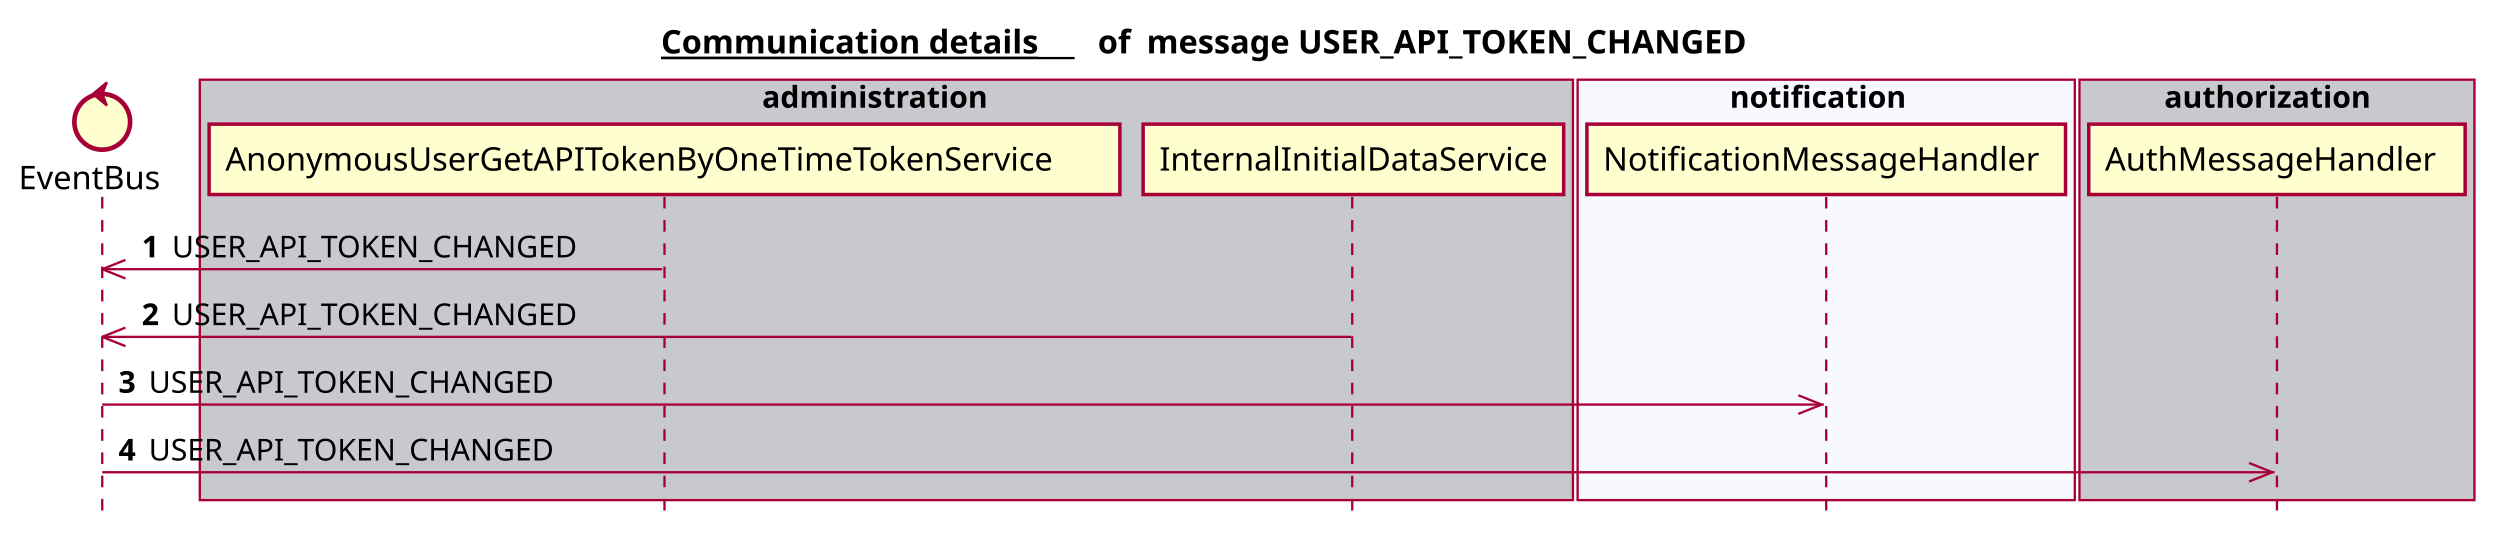
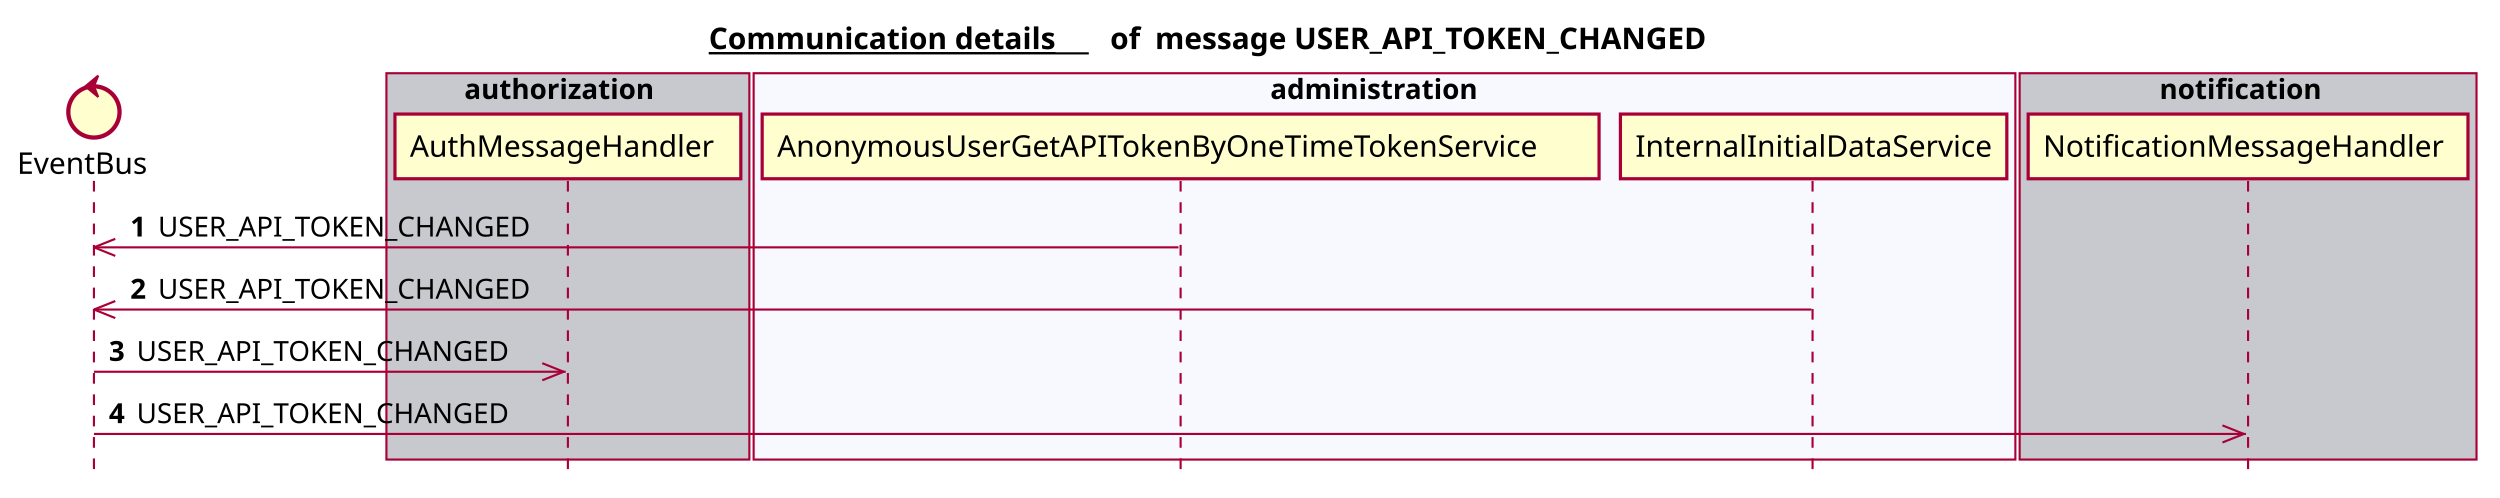
- <svg xmlns="http://www.w3.org/2000/svg" contentScriptType="application/ecmascript" contentStyleType="text/css" height="233px" preserveAspectRatio="none" style="width:1076px;height:233px;" version="1.1" viewBox="0 0 1076 233" width="1076px" zoomAndPan="magnify">
+ <svg xmlns="http://www.w3.org/2000/svg" contentScriptType="application/ecmascript" contentStyleType="text/css" height="233px" preserveAspectRatio="none" style="width:1171px;height:233px;" version="1.1" viewBox="0 0 1171 233" width="1171px" zoomAndPan="magnify">
  <defs />
  <g>
-     <text fill="#000000" font-family="sans-serif" font-size="14" font-weight="bold" lengthAdjust="spacingAndGlyphs" text-decoration="underline" textLength="178" x="284.5" y="22.995">Communication details</text>
-     <line style="stroke: #000000; stroke-width: 1.0;" x1="284.5" x2="462.5" y1="24.995" y2="24.995" />
-     <text fill="#000000" font-family="sans-serif" font-size="14" font-weight="bold" lengthAdjust="spacingAndGlyphs" textLength="16" x="472.5" y="22.995">of</text>
-     <text fill="#000000" font-family="sans-serif" font-size="14" font-weight="bold" lengthAdjust="spacingAndGlyphs" textLength="291" x="493.5" y="22.995">message USER_API_TOKEN_CHANGED</text>
-     <rect fill="#C8C8CF" height="180.961" style="stroke: #A80036; stroke-width: 1.0;" width="591" x="86" y="34.297" />
-     <text fill="#000000" font-family="sans-serif" font-size="13" font-weight="bold" lengthAdjust="spacingAndGlyphs" textLength="107" x="328" y="46.364">administration</text>
-     <rect fill="#F8F8FF" height="180.961" style="stroke: #A80036; stroke-width: 1.0;" width="214" x="679" y="34.297" />
-     <text fill="#000000" font-family="sans-serif" font-size="13" font-weight="bold" lengthAdjust="spacingAndGlyphs" textLength="83" x="744.5" y="46.364">notification</text>
-     <rect fill="#C8C8CF" height="180.961" style="stroke: #A80036; stroke-width: 1.0;" width="170" x="895" y="34.297" />
-     <text fill="#000000" font-family="sans-serif" font-size="13" font-weight="bold" lengthAdjust="spacingAndGlyphs" textLength="97" x="931.5" y="46.364">authorization</text>
+     <text fill="#000000" font-family="sans-serif" font-size="14" font-weight="bold" lengthAdjust="spacingAndGlyphs" text-decoration="underline" textLength="178" x="332" y="22.995">Communication details</text>
+     <line style="stroke: #000000; stroke-width: 1.0;" x1="332" x2="510" y1="24.995" y2="24.995" />
+     <text fill="#000000" font-family="sans-serif" font-size="14" font-weight="bold" lengthAdjust="spacingAndGlyphs" textLength="16" x="520" y="22.995">of</text>
+     <text fill="#000000" font-family="sans-serif" font-size="14" font-weight="bold" lengthAdjust="spacingAndGlyphs" textLength="291" x="541" y="22.995">message USER_API_TOKEN_CHANGED</text>
+     <rect fill="#C8C8CF" height="180.961" style="stroke: #A80036; stroke-width: 1.0;" width="170" x="181" y="34.297" />
+     <text fill="#000000" font-family="sans-serif" font-size="13" font-weight="bold" lengthAdjust="spacingAndGlyphs" textLength="97" x="217.5" y="46.364">authorization</text>
+     <rect fill="#F8F8FF" height="180.961" style="stroke: #A80036; stroke-width: 1.0;" width="591" x="353" y="34.297" />
+     <text fill="#000000" font-family="sans-serif" font-size="13" font-weight="bold" lengthAdjust="spacingAndGlyphs" textLength="107" x="595" y="46.364">administration</text>
+     <rect fill="#C8C8CF" height="180.961" style="stroke: #A80036; stroke-width: 1.0;" width="214" x="946" y="34.297" />
+     <text fill="#000000" font-family="sans-serif" font-size="13" font-weight="bold" lengthAdjust="spacingAndGlyphs" textLength="83" x="1011.5" y="46.364">notification</text>
    <line style="stroke: #A80036; stroke-width: 1.0; stroke-dasharray: 5.0,5.0;" x1="44" x2="44" y1="84.727" y2="221.258" />
-     <line style="stroke: #A80036; stroke-width: 1.0; stroke-dasharray: 5.0,5.0;" x1="286" x2="286" y1="84.727" y2="221.258" />
-     <line style="stroke: #A80036; stroke-width: 1.0; stroke-dasharray: 5.0,5.0;" x1="582" x2="582" y1="84.727" y2="221.258" />
-     <line style="stroke: #A80036; stroke-width: 1.0; stroke-dasharray: 5.0,5.0;" x1="786" x2="786" y1="84.727" y2="221.258" />
-     <line style="stroke: #A80036; stroke-width: 1.0; stroke-dasharray: 5.0,5.0;" x1="980" x2="980" y1="84.727" y2="221.258" />
+     <line style="stroke: #A80036; stroke-width: 1.0; stroke-dasharray: 5.0,5.0;" x1="266" x2="266" y1="84.727" y2="221.258" />
+     <line style="stroke: #A80036; stroke-width: 1.0; stroke-dasharray: 5.0,5.0;" x1="553" x2="553" y1="84.727" y2="221.258" />
+     <line style="stroke: #A80036; stroke-width: 1.0; stroke-dasharray: 5.0,5.0;" x1="849" x2="849" y1="84.727" y2="221.258" />
+     <line style="stroke: #A80036; stroke-width: 1.0; stroke-dasharray: 5.0,5.0;" x1="1053" x2="1053" y1="84.727" y2="221.258" />
    <text fill="#000000" font-family="sans-serif" font-size="14" lengthAdjust="spacingAndGlyphs" textLength="66" x="8" y="81.425">EventBus</text>
    <ellipse cx="44" cy="52.43" fill="#FEFECE" rx="12" ry="12" style="stroke: #A80036; stroke-width: 2.0;" />
    <polygon fill="#A80036" points="40,40.43,46,35.43,44,40.43,46,45.43,40,40.43" style="stroke: #A80036; stroke-width: 1.0;" />
-     <rect fill="#FEFECE" height="30.297" style="stroke: #A80036; stroke-width: 1.5;" width="392" x="90" y="53.43" />
-     <text fill="#000000" font-family="sans-serif" font-size="14" lengthAdjust="spacingAndGlyphs" textLength="378" x="97" y="73.425">AnonymousUserGetAPITokenByOneTimeTokenService</text>
-     <rect fill="#FEFECE" height="30.297" style="stroke: #A80036; stroke-width: 1.5;" width="181" x="492" y="53.43" />
-     <text fill="#000000" font-family="sans-serif" font-size="14" lengthAdjust="spacingAndGlyphs" textLength="167" x="499" y="73.425">InternalInitialDataService</text>
-     <rect fill="#FEFECE" height="30.297" style="stroke: #A80036; stroke-width: 1.5;" width="206" x="683" y="53.43" />
-     <text fill="#000000" font-family="sans-serif" font-size="14" lengthAdjust="spacingAndGlyphs" textLength="192" x="690" y="73.425">NotificationMessageHandler</text>
-     <rect fill="#FEFECE" height="30.297" style="stroke: #A80036; stroke-width: 1.5;" width="162" x="899" y="53.43" />
-     <text fill="#000000" font-family="sans-serif" font-size="14" lengthAdjust="spacingAndGlyphs" textLength="148" x="906" y="73.425">AuthMessageHandler</text>
+     <rect fill="#FEFECE" height="30.297" style="stroke: #A80036; stroke-width: 1.5;" width="162" x="185" y="53.43" />
+     <text fill="#000000" font-family="sans-serif" font-size="14" lengthAdjust="spacingAndGlyphs" textLength="148" x="192" y="73.425">AuthMessageHandler</text>
+     <rect fill="#FEFECE" height="30.297" style="stroke: #A80036; stroke-width: 1.5;" width="392" x="357" y="53.43" />
+     <text fill="#000000" font-family="sans-serif" font-size="14" lengthAdjust="spacingAndGlyphs" textLength="378" x="364" y="73.425">AnonymousUserGetAPITokenByOneTimeTokenService</text>
+     <rect fill="#FEFECE" height="30.297" style="stroke: #A80036; stroke-width: 1.5;" width="181" x="759" y="53.43" />
+     <text fill="#000000" font-family="sans-serif" font-size="14" lengthAdjust="spacingAndGlyphs" textLength="167" x="766" y="73.425">InternalInitialDataService</text>
+     <rect fill="#FEFECE" height="30.297" style="stroke: #A80036; stroke-width: 1.5;" width="206" x="950" y="53.43" />
+     <text fill="#000000" font-family="sans-serif" font-size="14" lengthAdjust="spacingAndGlyphs" textLength="192" x="957" y="73.425">NotificationMessageHandler</text>
    <line style="stroke: #A80036; stroke-width: 1.0;" x1="44" x2="54" y1="115.859" y2="111.859" />
    <line style="stroke: #A80036; stroke-width: 1.0;" x1="44" x2="54" y1="115.859" y2="119.859" />
-     <line style="stroke: #A80036; stroke-width: 1.0;" x1="44" x2="285" y1="115.859" y2="115.859" />
+     <line style="stroke: #A80036; stroke-width: 1.0;" x1="44" x2="552" y1="115.859" y2="115.859" />
    <text fill="#000000" font-family="sans-serif" font-size="13" font-weight="bold" lengthAdjust="spacingAndGlyphs" textLength="9" x="61" y="110.793">1</text>
    <text fill="#000000" font-family="sans-serif" font-size="13" lengthAdjust="spacingAndGlyphs" textLength="185" x="74" y="110.793">USER_API_TOKEN_CHANGED</text>
    <line style="stroke: #A80036; stroke-width: 1.0;" x1="44" x2="54" y1="144.992" y2="140.992" />
    <line style="stroke: #A80036; stroke-width: 1.0;" x1="44" x2="54" y1="144.992" y2="148.992" />
-     <line style="stroke: #A80036; stroke-width: 1.0;" x1="44" x2="581.5" y1="144.992" y2="144.992" />
+     <line style="stroke: #A80036; stroke-width: 1.0;" x1="44" x2="848.5" y1="144.992" y2="144.992" />
    <text fill="#000000" font-family="sans-serif" font-size="13" font-weight="bold" lengthAdjust="spacingAndGlyphs" textLength="9" x="61" y="139.926">2</text>
    <text fill="#000000" font-family="sans-serif" font-size="13" lengthAdjust="spacingAndGlyphs" textLength="185" x="74" y="139.926">USER_API_TOKEN_CHANGED</text>
-     <line style="stroke: #A80036; stroke-width: 1.0;" x1="784" x2="774" y1="174.125" y2="170.125" />
-     <line style="stroke: #A80036; stroke-width: 1.0;" x1="784" x2="774" y1="174.125" y2="178.125" />
-     <line style="stroke: #A80036; stroke-width: 1.0;" x1="44" x2="785" y1="174.125" y2="174.125" />
+     <line style="stroke: #A80036; stroke-width: 1.0;" x1="264" x2="254" y1="174.125" y2="170.125" />
+     <line style="stroke: #A80036; stroke-width: 1.0;" x1="264" x2="254" y1="174.125" y2="178.125" />
+     <line style="stroke: #A80036; stroke-width: 1.0;" x1="44" x2="265" y1="174.125" y2="174.125" />
    <text fill="#000000" font-family="sans-serif" font-size="13" font-weight="bold" lengthAdjust="spacingAndGlyphs" textLength="9" x="51" y="169.059">3</text>
    <text fill="#000000" font-family="sans-serif" font-size="13" lengthAdjust="spacingAndGlyphs" textLength="185" x="64" y="169.059">USER_API_TOKEN_CHANGED</text>
-     <line style="stroke: #A80036; stroke-width: 1.0;" x1="978" x2="968" y1="203.258" y2="199.258" />
-     <line style="stroke: #A80036; stroke-width: 1.0;" x1="978" x2="968" y1="203.258" y2="207.258" />
-     <line style="stroke: #A80036; stroke-width: 1.0;" x1="44" x2="979" y1="203.258" y2="203.258" />
+     <line style="stroke: #A80036; stroke-width: 1.0;" x1="1051" x2="1041" y1="203.258" y2="199.258" />
+     <line style="stroke: #A80036; stroke-width: 1.0;" x1="1051" x2="1041" y1="203.258" y2="207.258" />
+     <line style="stroke: #A80036; stroke-width: 1.0;" x1="44" x2="1052" y1="203.258" y2="203.258" />
    <text fill="#000000" font-family="sans-serif" font-size="13" font-weight="bold" lengthAdjust="spacingAndGlyphs" textLength="9" x="51" y="198.192">4</text>
    <text fill="#000000" font-family="sans-serif" font-size="13" lengthAdjust="spacingAndGlyphs" textLength="185" x="64" y="198.192">USER_API_TOKEN_CHANGED</text>
  </g>
</svg>
